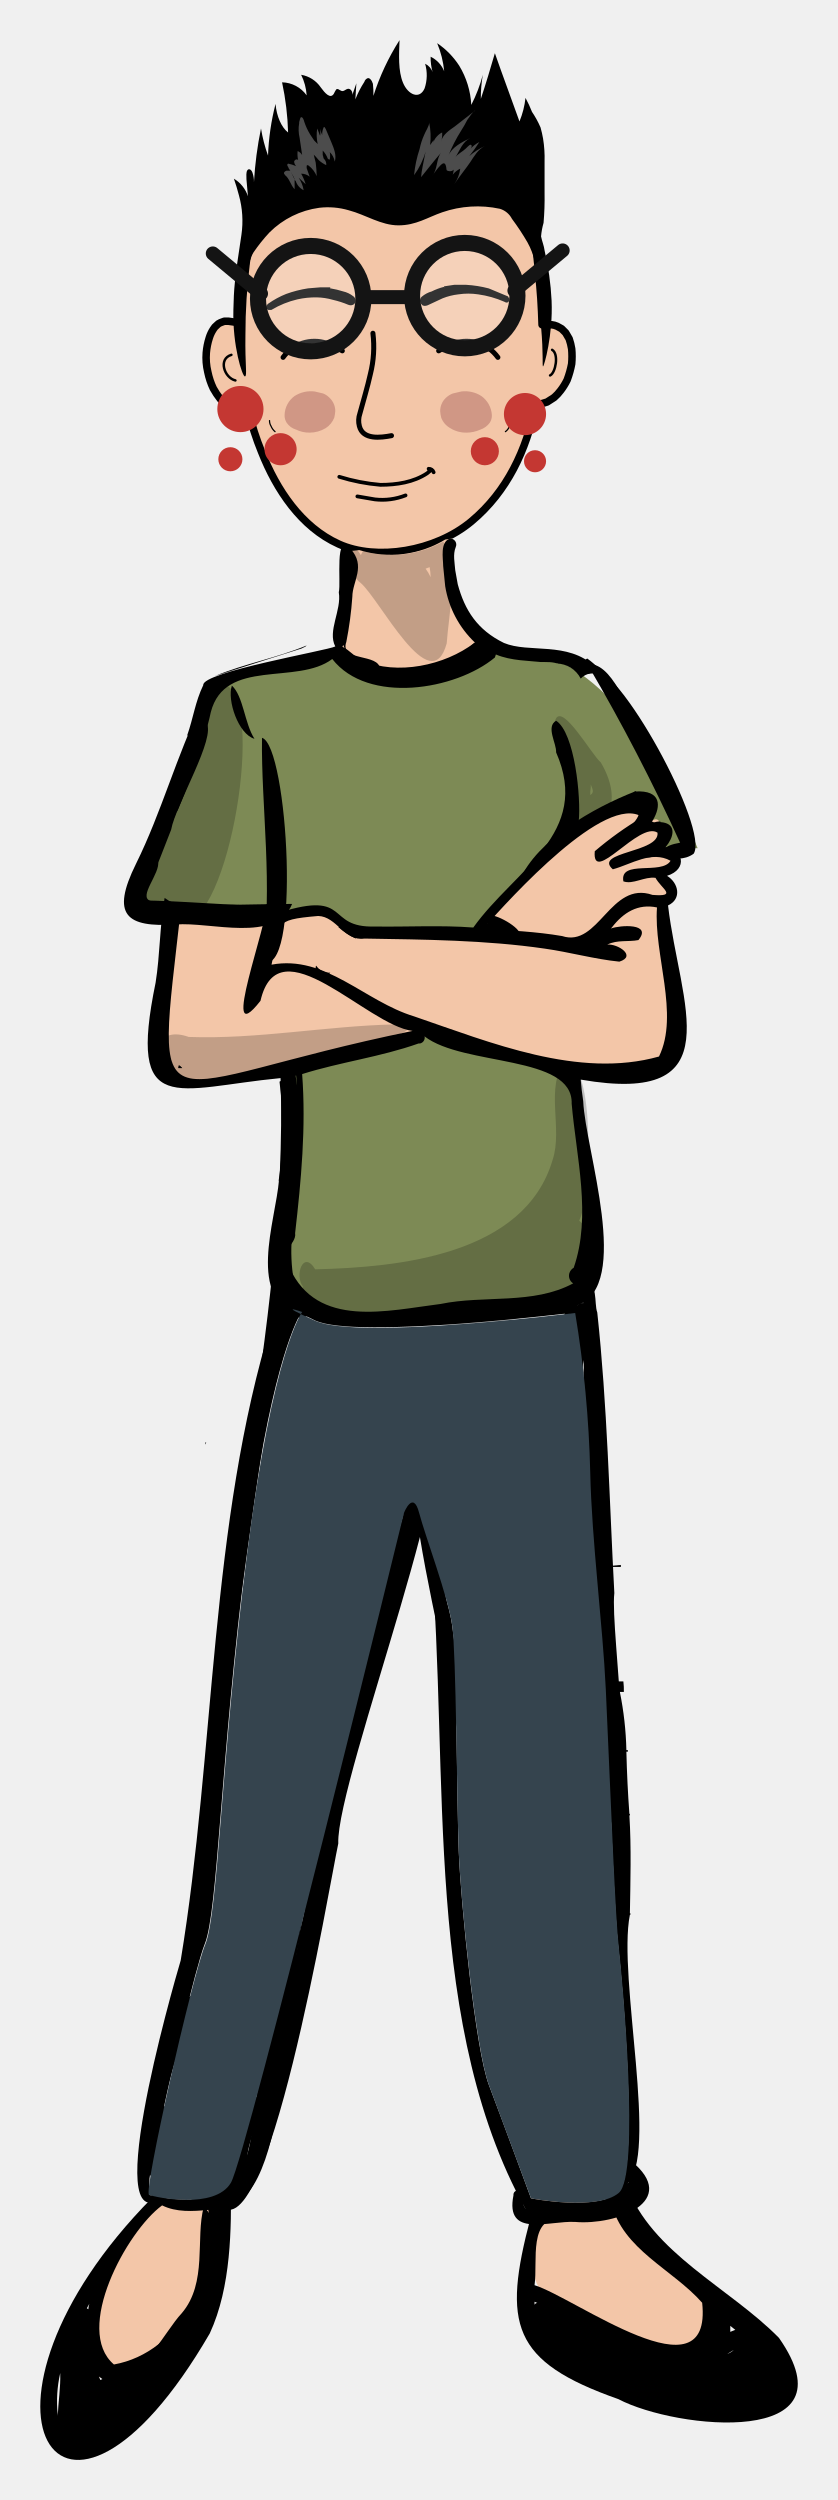
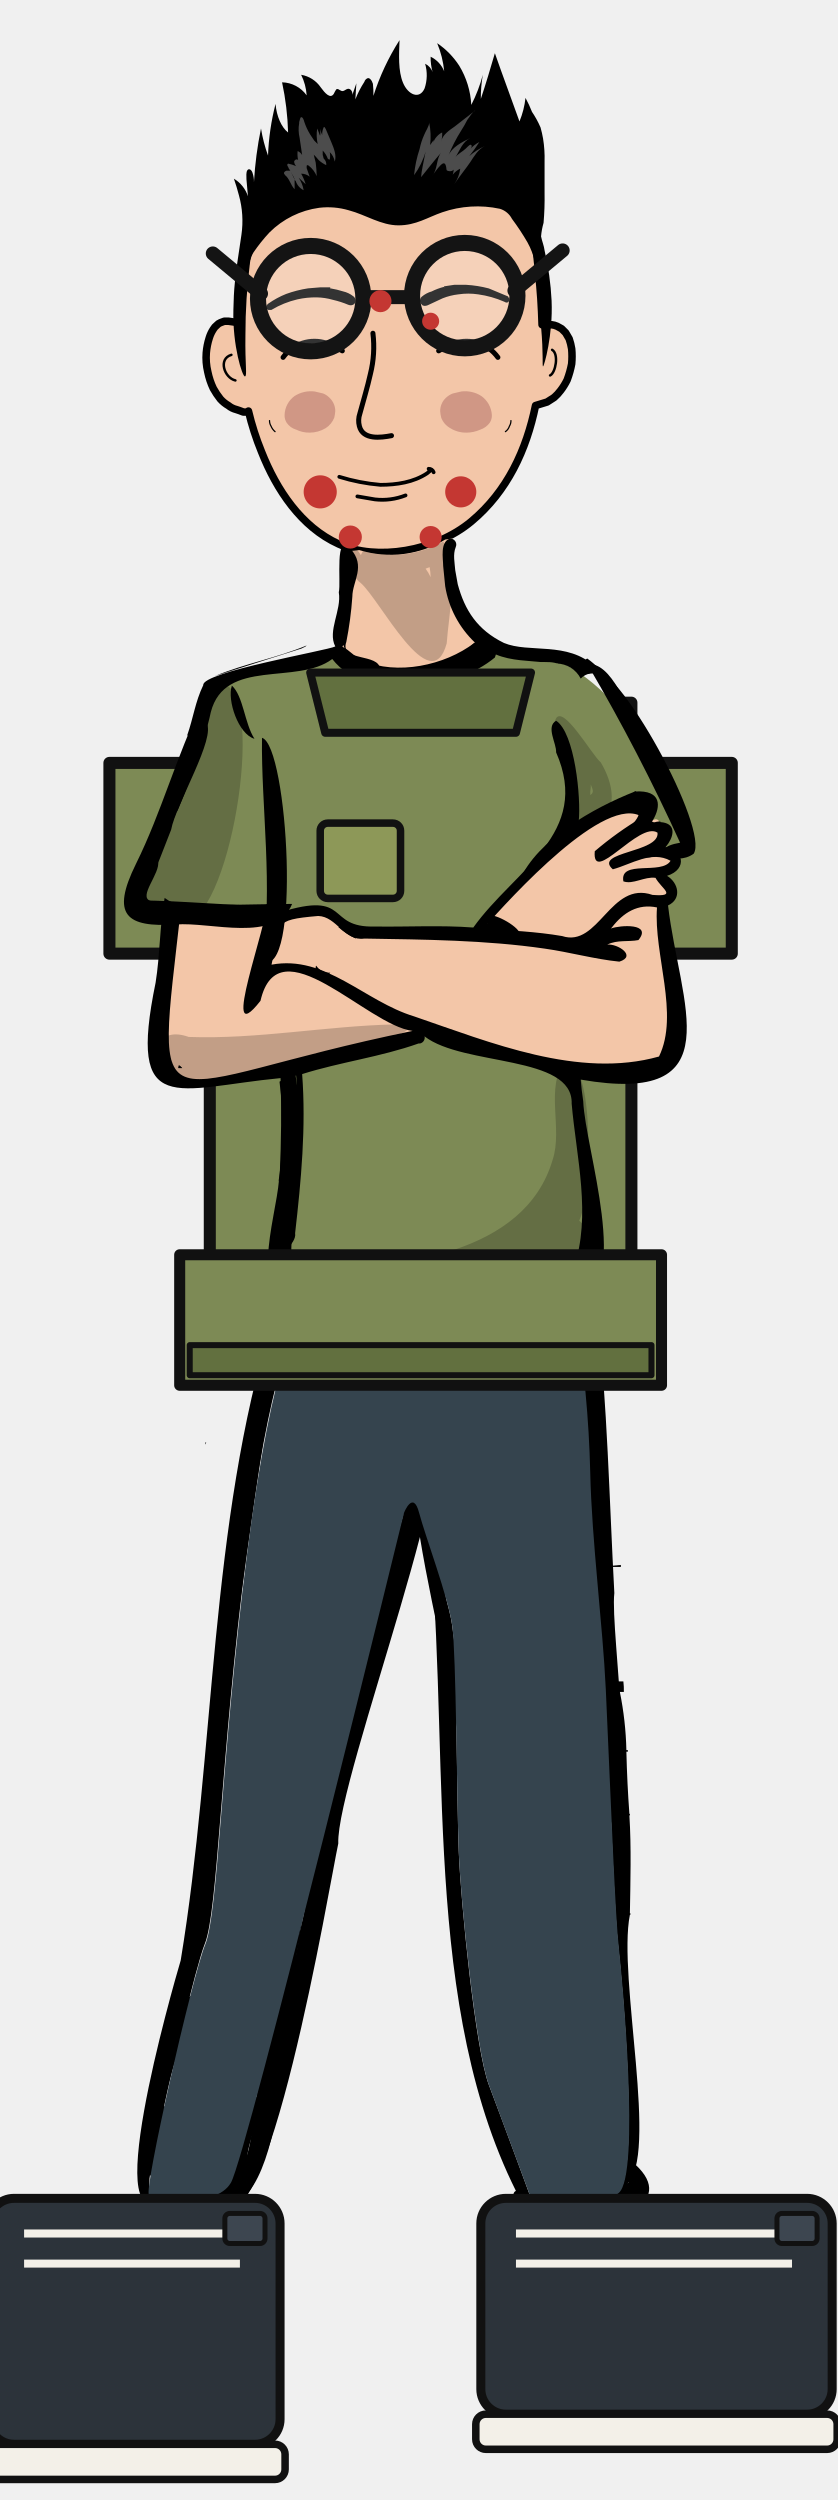
<svg xmlns="http://www.w3.org/2000/svg" width="166.9" height="498.1" viewBox="172.2 50 166.9 498.1">
+   <path fill="#7d8a55" stroke="#111" stroke-linejoin="round" stroke-width="2.4" d="M214 190h84v12h20v38h-20v82h-84v-82h-20v-38h20Z" />
  <svg width="500" height="600" preserveAspectRatio="xMidYMin slice" style="overflow:visible" viewBox="0 0 500 600">
    <svg width="500" height="600" style="overflow:visible">
      <svg width="500" height="600" preserveAspectRatio="xMidYMin slice" style="overflow:visible" viewBox="0 0 500 600">
        <svg viewBox="0 0 500 600">
          <path fill="#f3c6a8" stroke="#000" stroke-linecap="round" stroke-linejoin="round" stroke-width="1.5" d="M286.1 119.5a11.7 11.7 0 0 0-.5-2l-.7-1.2-.8-.8-.9-.5a3.5 3.5 0 0 0-1.1-.3h-1.9c-.1-3.5-.3-6.9-.7-10.3a16 16 0 0 0-.2-2.2c-.5-6.1-1.6-12.5-5.9-17.1s-11.7-4.9-17.7-5-13.5 0-19.8 2.4a22.2 22.2 0 0 0-9.5 6.5c-2.6 3.2-3.8 7.1-4.7 11a64 64 0 0 0-2 14.4l-.2-.2h-.4l-1.4-.2h-.8l-.8.3a1.8 1.8 0 0 0-.7.5 2.7 2.7 0 0 0-.7.8 6.7 6.7 0 0 0-.8 1.7 13.3 13.3 0 0 0-.6 3 12.2 12.2 0 0 0 .3 3.8 14.2 14.2 0 0 0 1.1 3.3 15.3 15.3 0 0 0 1.4 2.1 6.5 6.5 0 0 0 1.6 1.3 4 4 0 0 0 1.6.8l.6.2.8.3h.8l.2-.2a55 55 0 0 0 2.6 8.1c3 7.6 7.9 15 15.4 18.4s19.2 1.5 26.4-4.5 11-14.3 12.8-23.1l2.3-.7 1.4-.9a8.6 8.6 0 0 0 1.3-1.4 12 12 0 0 0 1.3-2.1 19 19 0 0 0 .9-3.2 16 16 0 0 0 0-3" />
          <path fill="none" stroke="#000" stroke-linecap="round" stroke-linejoin="round" stroke-width=".5" d="M218.3 120.7c-2.7.8-1.4 4.6.8 5.1m63.1-6.1c1.4.8.7 4.6-.4 5.1" />
          <path d="M282.1 109.9a56 56 0 0 0-1.4-10c-.1-.9-.5-1.8-.7-2.8a14 14 0 0 1 .5-2.7 57 57 0 0 0 .2-5.9v-6.3a24 24 0 0 0-.3-4.6 23 23 0 0 0-.5-2.2 18.7 18.7 0 0 0-1.7-3.1 24 24 0 0 0-1.3-2.8 17.1 17.1 0 0 1-1.2 4.7c-1.6-4.5-3.3-9-4.9-13.6-.9 3.1-1.8 6.1-2.8 9.1a26 26 0 0 1 .4-4.8 30 30 0 0 1-2.3 6 16.7 16.7 0 0 0-2.4-7.8 15.8 15.8 0 0 0-4.4-4.5 19.2 19.2 0 0 1 1.4 5.6 5.5 5.5 0 0 0-2.7-2.9 10.6 10.6 0 0 0 .4 3.1 2.9 2.9 0 0 0-1.5-1.7 8.2 8.2 0 0 1-.1 4.9c-1 2.3-3.3 1.3-4.3-1.1s-.8-5.6-.7-8.5a47.5 47.5 0 0 0-5.2 11.1 18.5 18.5 0 0 0-.1-2.4c-.2-.7-.7-1.3-1.1-1.1a1.1 1.1 0 0 0-.6.7 19.2 19.2 0 0 0-1.8 3.5c.1-1 .1-2.1.2-3.2l-.8 2.3c.1-.7-.4-1.3-.9-1.2s-.8.6-1.3.4-.6-.5-1-.3a7 7 0 0 0-.5.9c-.7 1.1-1.8-.2-2.6-1.3a5.9 5.9 0 0 0-3.9-2.5 10.8 10.8 0 0 1 1.1 4.1 6.2 6.2 0 0 0-4.9-2.6 54.7 54.7 0 0 1 1.2 10c-1.3-1-2.3-3.2-2.5-5.7a48.2 48.2 0 0 0-1.5 10.3 30.5 30.5 0 0 1-1.4-5.4 73 73 0 0 0-1.4 10.7 5.4 5.4 0 0 0-.3-1.9c-.2-.6-.7-.9-1-.5s-.2 1.2-.2 1.8l.3 3.4a6.4 6.4 0 0 0-2.8-3.5c.4 1.1.7 2.2 1 3.3a19.1 19.1 0 0 1 .5 7.9c-1.4 9.1-1.5 10.7-1.6 14.9-.2 7.2 1.8 13.4 2.3 13.3s0-2.1.1-8.3a113 113 0 0 1 .9-14.3 4.8 4.8 0 0 1 .7-2.1 33 33 0 0 1 3.2-4 17.3 17.3 0 0 1 9.9-4.9 14.7 14.7 0 0 1 5.9.5c3.4.9 6.4 3 9.9 3s5.8-1.6 8.7-2.6a21.4 21.4 0 0 1 11.5-.7 4 4 0 0 1 2.4 2 48 48 0 0 1 3.1 4.7c2.7 4.8 2.2 11.3 2.7 16.8s.2 7.9.4 7.9 2-6.2 1.7-13.1" />
          <path fill="#fff" d="m257.9 78.9.7-1v.5c0-.7 1.1-1.8 1.7-2a5.5 5.5 0 0 1-.2 1.8c.2-1.3 1.7-2.3 2.7-3l4.1-3.2c-.3 0-1.4 1.6-1.6 1.9a23 23 0 0 1-1.2 2.1 30.6 30.6 0 0 0-2.6 5.1c.7-1.8 2.8-2.8 4.4-3.6-1.6.8-2.1 2.5-3 3.9.4-.7 1.5-1.2 2.1-1.8s.9-.9 1.1-.7 0 .6-.2.8a5.9 5.9 0 0 1 1.8-1.4 28 28 0 0 1-2 2.8 12.7 12.7 0 0 1 3.1-2c-1.4.7-2.1 2-2.9 3.2s-2.2 2.9-3.2 4.4a6.9 6.9 0 0 0 1.2-3.1 4.4 4.4 0 0 0-1.5 1.2 4.4 4.4 0 0 0 .2-1 1 1 0 0 1-.9.3c-.7-.1-.5-.3-.6-.8s-.3-1.2-1.1-.4-1.1 1.4-1.7 2.1c1.1-1.1.8-3.4 1.8-4.6-1.4 1.6-2.7 3.3-4 4.9a15 15 0 0 1 .3-2.1l.6-3a14.7 14.7 0 0 1-2.3 4.7 23 23 0 0 1 1.1-5.2 13 13 0 0 1 .9-2.8c.2-.6 1.1-1.9 1-2.5a13.7 13.7 0 0 1 .2 4.5m-28 4.8c.1 0 .2.2.2.3h-.8c-.3.1-.6.3-.5.6l.2.3c.9.7 1.1 2 1.9 2.8v-2a4.7 4.7 0 0 0-.5-1 7.5 7.5 0 0 0-.7-1.2.8.8 0 0 0-.2-.4c-.1-.2-.1-.4.1-.5l.8.2.8.3a1.5 1.5 0 0 1-.4-.9c.1-.4.6-.6.8-.3a5.5 5.5 0 0 1-.1-1.8 1.8 1.8 0 0 1 .9.8l-.5-3.4a7.7 7.7 0 0 1-.2-1.5 6.6 6.6 0 0 1 .1-1.4 1.3 1.3 0 0 1 .1-.6 2.1 2.1 0 0 1 .2-.6c.4-.3.7.7.7.8a12.3 12.3 0 0 0 1.2 2.6l.8 1.2.4.4.3.3a8.1 8.1 0 0 1-.1-3.1c.2.4.3.8.5 1.3s.1-.8.1-1.2a4.2 4.2 0 0 0 .4 1.2 3 3 0 0 1 .2-1.3c0-.1.1-.3.2-.3s.2.3.3.4l1.1 2.6c.5 1.2 1.1 2.6.7 3.9a3.5 3.5 0 0 0-1-1.9 3.8 3.8 0 0 1 0 1.5.5.5 0 0 1-.4-.2 4.4 4.4 0 0 0-1-1.6v.9c.1.2.1.5.2.7a1.5 1.5 0 0 1 .5 1.3 5.6 5.6 0 0 1-1.5-1l-.6-.7-.4-.4c0 .1.1.2.1.4l.3 1.2a25 25 0 0 1 .2 2.7 5.1 5.1 0 0 0-1.6-2.1c-.2-.1-.4-.2-.4.1v.4l.6 1.7a2.7 2.7 0 0 0-1.7-.6 10.2 10.2 0 0 1 .9 2.1l-1.4-1.3a6.3 6.3 0 0 1 1 2.5 3.1 3.1 0 0 1-1.6-1.9h-.1" opacity=".3" />
        </svg>
      </svg>
    </svg>
    <svg width="500" height="600" style="overflow:visible">
      <svg width="500" height="600" preserveAspectRatio="xMidYMin slice" style="overflow:visible" viewBox="0 0 500 600">
        <svg viewBox="0 0 500 600">
          <path stroke="#000" stroke-miterlimit="10" stroke-width=".5" d="M238 107.7a18 18 0 0 1 2.5.6 4.8 4.8 0 0 1 1.9.9.8.8 0 0 1 .2 1.2.9.9 0 0 1-.9.1 18.6 18.6 0 0 0-3.1-1 12.6 12.6 0 0 0-3.3-.5 16.7 16.7 0 0 0-3.9.4 18.3 18.3 0 0 0-5.2 2.1h-.5c-.3-.1-.3-.4-.1-.6s.1-.2.2-.2a17 17 0 0 1 3.5-1.9 22.6 22.6 0 0 1 4.3-1.1l2.4-.2h2m22.7-.1a11.7 11.7 0 0 0-2.4.9 5 5 0 0 0-1.9 1 .8.8 0 0 0 0 1.2c.2.3.6.2.9.1l3-1.4a12.5 12.5 0 0 1 3.2-.8 13.4 13.4 0 0 1 4 0 20 20 0 0 1 5.3 1.5c.2.1.3.2.5.1s.2-.5 0-.6a.2.2 0 0 0-.2-.2l-3.6-1.5a22.4 22.4 0 0 0-4.4-.7h-2.4l-2 .3m-2.2 1.9h-.1" />
          <path fill="none" stroke="#000" stroke-linecap="round" stroke-linejoin="round" d="M246.5 116.4a22.2 22.2 0 0 1-.5 8.1c-.6 2.7-1.4 5.3-2.1 7.9a4.3 4.3 0 0 0-.1 2.5c.7 2.8 4.3 2.3 6.4 1.9" />
          <path fill="none" stroke="#000" stroke-linecap="round" stroke-linejoin="round" stroke-width=".75" d="M258.6 144.1a1 1 0 0 0-1-.7l.3.4-.6.5c-2.7 1.8-6.1 2.3-9.3 2.3a38.4 38.4 0 0 1-8.2-1.6m3.6 3.9 3.5.6a12.7 12.7 0 0 0 6.1-.8" />
          <path fill="none" stroke="#000" stroke-linecap="round" stroke-linejoin="round" d="M228.6 121.2a7.7 7.7 0 0 1 8.7-2.8l1.9.8 1.2.7m31 1.3a7.7 7.7 0 0 0-8.7-2.8l-1.9.8-1.2.7" />
          <path fill="#9b5151" d="m262.4 128.4 1.7-.4a6 6 0 0 1 4 .9 5 5 0 0 1 2.1 3.8 2.6 2.6 0 0 1-.4 1.5 3.8 3.8 0 0 1-1.9 1.4 6.7 6.7 0 0 1-2.8.6 5.9 5.9 0 0 1-3.2-.9 4 4 0 0 1-1.8-2.1 7 7 0 0 1-.2-1.3 3.6 3.6 0 0 1 1.1-2.6 4.2 4.2 0 0 1 1.4-.9m-25.8 0-1.7-.4a6 6 0 0 0-4 .9 4.8 4.8 0 0 0-2 3.8 2.6 2.6 0 0 0 .4 1.5 3.4 3.4 0 0 0 1.9 1.4 6 6 0 0 0 2.7.6 6.2 6.2 0 0 0 3.2-.9 4.3 4.3 0 0 0 1.7-2.1 7 7 0 0 0 .2-1.3 3.6 3.6 0 0 0-1.1-2.6 3.8 3.8 0 0 0-1.3-.9" opacity=".4" />
          <path fill="none" stroke="#000" stroke-linecap="round" stroke-linejoin="round" stroke-width=".25" d="M227 136a2.8 2.8 0 0 1-.8-1.1 2 2 0 0 1-.3-1.1m47 2.2a2.1 2.1 0 0 0 .8-1.1 2 2 0 0 0 .3-1.1" />
        </svg>
      </svg>
    </svg>
    <svg width="500" height="600" style="overflow:visible">
      <svg width="500" height="600" preserveAspectRatio="xMidYMin slice" style="overflow:visible" viewBox="0 0 500 600">
        <svg viewBox="0 0 500 600">
          <path fill="#f3c6a8" fill-rule="evenodd" d="M203.1 487.7h12.4v15.2l-13.6 22.7-14.1-2.8c3.7-17.4 4.3-20.7 15.3-35.1m87.3.3H278c-2.6 22.6 5.4 23 25.3 37.6l13.8-13.8c-5.2-5.9-20.4-18.7-26.7-23.8" />
          <path fill="#7d8a55" fill-rule="evenodd" d="m239 181-24.7 5.5c-3.3 10.9-11.2 33.3-15.3 44a164.4 164.4 0 0 0 28.9 1.8c2.2 17.3 3.3 52.4.3 69.4 3.7 14.6 2.6 8.7 18.5 11.5l40.1-1.6 3.6-12.5-3.2-33.9-.4-46.2h24.4c-7.7-18.4-19.1-41-42.2-40.5-16.1 8.3-12.9 7-30 2.5" />
          <path fill="#f3c6a8" fill-rule="evenodd" d="M207.2 230.7h19.9v2.9c5.9-.9 11.4-3.5 16 1.8l25.4 1c-2-6.9 38.4-39.2 31.6-21.5h4.8l-1.7 4.1 4.1 2-3.6 3.3c2.2 2.8 3.2 2.7.8 6 1.2 3.9 1.4 24.9 1.7 29.3l-3 3.4-20.1-.4-25.9-6.2c-14.4 3.6-37.9 10-52.9 8.8.1-1.6 3.3-34 2.9-34.5m55.1-73.4-1.4.2a21 21 0 0 1-17.1 2.1l-2.8.3-1.4 22.5c9.8 3.1 21.5 2.9 29.4-3.9-6.4-9.3-7.3-9.5-6.7-21.2" />
          <path fill-rule="evenodd" d="m244.5 159.8-.4.8a6.2 6.2 0 0 0-.9-1.2h-.4l-1.3-.7c-.9.9.5 6 2.5 7.4 3.8 3.1 14 23.7 17.2 12.1.4-5.8 2.5-15.2-.7-20.3a21.3 21.3 0 0 1-16 1.9m12.5 3.5.8-.3a13.6 13.6 0 0 1 .2 2 9.5 9.5 0 0 0-1-1.7m-41.1 22.9c-2.2.6-2.9 3.4-3.3 5.4 2.7 12.3-25.3 41.6-3.2 42 9.1-1.9 16.2-47.8 6.5-47.4m35 67.9c-13.7.3-27.4 3-41.1 2.5-6.1-2.2-7.5 3.4-3.4 4.5-7.4 11.8 61.8-7.1 44.5-7m39-47.2v-.6c.3.8.8 1.6-.1 2.1a7.6 7.6 0 0 1 .1-1.5m-7-13.6c-1.5 3.8 3.7 5.7 3 9.4 2.2 4.2-1.5 8.9.4 13 1.2 1.6 3.2-.7 4.5-1.3 4.9-2.7 3.5-8.5 1.1-12.5-1.8-1.5-7.6-11.8-9-8.6" opacity=".2" />
          <path fill="#f3c6a8" fill-rule="evenodd" d="M297.4 209c-10 5.7-24.7 14.5-26.1 26.3 7.5-13.4 33.8-22.8 26.1-26.3m4.2 4.8c-2 2.1-12 4.9-8.3 8.2 2.7-3.2 10.8-3.5 10.3-8.1-.3-1.1-1.3-.6-2-.1" />
          <path fill="#f3c6a8" fill-rule="evenodd" d="M305.6 219c-3 .4-11.8.1-8.9 5.1 2.2-1.1 15.7-1.5 8.9-5.1" />
          <path fill-rule="evenodd" d="M282.9 277.6a1.7 1.7 0 0 0-.1.7 1.7 1.7 0 0 1 .1-.7m1.9-16.3c-4.1 5.4-.4 13.5-2.5 19.8-5.6 19-30.7 21.4-47.3 21.8-2.4-4-4.2 1.3-2.4 3.5h-.1c1.3 11.1 6.9 8.1 15.8 7.4 12.6-.3 26.3 2.4 36.9-5.9 4.2-2.8 6.6-11.1 2.4-14.7 2.4-4.5 3.3-32-2.8-31.8" opacity=".2" />
          <path fill-rule="evenodd" d="M218.4 186.6c-1 2.9 1.3 9.7 4.5 10.6-2-3.1-2.2-8.5-4.5-10.6m-10.6 75.6c0 .2-.1.4-.1.6h.8c-.3-.2-.4-.6-.7-.5m5.3 75.1v.4c.1-.1.1-.3.2-.4Z" />
          <path fill-rule="evenodd" d="M207.9 262.2a1.3 1.3 0 0 1-.1.6h.7l-.6-.5m54-105a1.2 1.2 0 0 1 1.1 1.7c-.6 1.5-.2 3.1-.1 4.6.2.9.3 1.9.5 2.8 1.4 5.2 3.9 9.1 9.2 11.7 5 2.1 12.7-.4 18.1 4.7h-.1l1.3 1.7a3.4 3.4 0 0 0-4 .7 5.5 5.5 0 0 0-4.8-3 24 24 0 0 1 .1 2.6c0 1.6 0 3.2-.1 4.9h-2.7a26.4 26.4 0 0 0 .4-5.6V182c-3.3-.4-6.7-.3-9.8-1.6-.1.2-.1.4-.2.6-7.8 6.5-25.3 9.4-32.4.3-7 5.3-21.4-.3-24.2 10.6-.3 1.5-.8 3.1-1.1 4.6h-.3a119 119 0 0 1-5.3 15.2c-.4-3.6 4.2-14.5 2-15.2 1.2-3.4 1.6-6.7 3.2-10-.3-2.6 24.8-6.9 26.3-7.7-1.6-3.1 1.3-7.2.7-10.8.5-1.9-.9-12.2 2.3-8.7s.4 6.5.4 9.6a72 72 0 0 1-1.2 9c-1.4 4 6.6 2.2 6.7 5.4 6.6.1 14-.2 18.9-5.3a19.8 19.8 0 0 1-5.9-11.2c-.1-1.3-.3-2.7-.4-4 0-1.5-.7-4.9 1.4-5.5m-28.6 21.3c-.2.3-.7.4-1 .6l-17.3 5.5c6-2.5 12.3-3.6 18.3-6.1m7.3-.1c-.1.1-.1.3-.2.4l.5.4Zm-14.2 134.7c-12.5 40.4-11.3 85.7-18.2 127.4-1.6 5.4-17.1 59.2-2.3 46.3.6-2.9-2.6 1.1-4 .4.1-18.5 7.1-36.3 11.5-54.1 2.2-38.1 8.4-75.9 13.8-113.8.2-1.9 2.6-6.3-.8-6.2" />
          <path fill-rule="evenodd" d="M210 447.8c-4.4 1.7-13.7 54.2-7.9 35.5.8 1.7 2-2.6.6-1 .8-11.4 4.3-22.5 8.6-33 .5-.9-.3-2.1-1.3-1.5m24.1-52.5c-4.4 22.3-6.4 45.2-10.1 67.7-2.1 11.5-.7 29.4-16.9 22.9 21.9 18.3 21.1-29.8 24-42.6-1-5.8 12.1-53.9 3-48" />
          <path fill-rule="evenodd" d="M248.9 362.5c1.2-3.7 2.4-7.5 3.8-11.1-1.5 5.1-3.1 10.2-5 15.2zm8-28.2c-3 2.2-18.7 49.7-12 41.5-10.1 34.1-12.8 70.1-23.4 103.8 0-2.9 4.3-11.5 1.1-12.3-2.7 7-4.8 14.3-7.1 21.4 9.7 13.5 22.4-63.6 24.1-71.4-.5-12.7 27.7-85.2 17.3-83m-52.3 135.2c-.9 4.2-6.5 16.1 1.4 15.7a1 1 0 0 0 0-2.1c-1.9.2-2.2-1-1.9-2.7 1.2 4.9 3.4-.3 2.7-2.3-1.1.4-.6 2.5-1.3 3.4-2.7-3 2-11.2-.9-12" />
          <path fill-rule="evenodd" d="M254.2 343.1c1.4 17.1 6.3 34.6 9.2 51.8 4.9 1.3-.3-12.2-.2-15.3-2.1-12-6-23.7-7.3-35.8a1 1 0 0 0-1.7-.7" />
          <path fill-rule="evenodd" d="M256.6 339.9c-1.5 1.4.5 4.4.2 6.4-5.7-4-.5 7.3.1 9.7 4.4 15.3 8.8 49.2 3.9 10.6 6 8.8.6-8.9-.7-11.2-.8-4.7-.1-12.4-3.5-15.5m31.8-34.3c-.3 34.5 2.9 73 3.6 108.4 8.2.7 1.7-38.9 2.6-46.6-1-18.7-1.4-37.4-3.4-55.9-.7-1.9.3-6.3-2.8-5.9" />
          <path fill-rule="evenodd" d="M287 310.2c-5.3-2.9-.7 19.1-.7 22.1 4.4 1.4 1.2-7.7 2-10.3s2.9-15.2-1.3-11.8m-59.1-44.6a73 73 0 0 1-.2 19.8.8.8 0 0 0 .1-.4c-.7 8.6-6.6 23.5 4.3 27.7 6.1-1.9-.8-4.2-1.5-7.2h.1l-.3-.7c0 .1.1.2.1.4-2.5-4.2 3.9-43.3-2.6-39.7" />
          <path fill-rule="evenodd" d="M229.5 293.8c-.5 5-1.9 15.2 2.9 17.6a35 35 0 0 1-1.8-17.1c0-.6-.8-.9-1.1-.5m11.9-59.7-1.8.6a13.2 13.2 0 0 0 3.5 2.3c0-1.2.2-3.3-1.7-2.9m-6.3 8.6c-.3 1.8 1.8 2.5 2.9 1.1a3.1 3.1 0 0 1-2.8-1.4.4.4 0 0 0-.1.3m34.7-10.3a1 1 0 0 0-.5 1.6c-4.5 1.4-.1 3.3 2.4 2s2.5 2 3.9.7-4.4-4.6-5.8-4.3m-57.4-42.1c-5 10.2-8 21.5-13.1 31.8s-1.9 12.7 7.9 12.1c6.9-.6 20 3.8 23.2-4.1-9.6 0-19 .7-28.2-.6-2.6-.8 2-5.5 1.5-7.9.6-4 14.3-32.3 8.7-31.3m76.8-9.1c-1.3.7-.5 2.1 0 3.1 3.3-1.1 5.1 2.9 6.2 5.4a.1.1 0 0 0 .1.1h-.1c4.6 4.3 6.6 10.8 9.9 16.2-4-8.1-9.4-20-16.1-24.8m13.3 33.1a2 2 0 0 0 2.4 1.3 6.8 6.8 0 0 0-.2-1.4 2.8 2.8 0 0 1-2.2 0m-7.1-24.4" />
          <path fill-rule="evenodd" d="M213.3 194c-5.7 7.7-20.7 57.1-7 21.3.9-5 9.1-18.5 7-21.3" />
          <path fill-rule="evenodd" d="M199.8 229.4c2.3 3.4 24.9 4.6 27.2 1.1-8.6 0-19.1-1.1-27.2-1.1m88.2-46.7c-.3 1.3 1.4 1.4 2.3 1.4 4.3 1.2 5.8 7.3 8.8 10.4-2.2-3.9-5.7-14.3-11.1-11.8m13.9 31.2a1.6 1.6 0 0 0 2.6.4 3.3 3.3 0 0 1-2.6-.4m-35.2-35.8c-5.9 4.5-15.4 6.5-22.3 3.5-1.8-.6-4-4.1-5.7-2.4 2.2 11.4 35.5 3.1 28-1.1" />
          <path fill-rule="evenodd" d="M289.5 182.8a384 384 0 0 1 18.2 35.1c-7.1 1.2-1 4.9 2.7 2.2 3.2-4.8-15-38.4-20.9-37.3" />
          <path fill-rule="evenodd" d="M298.7 207.7c-8.4 3.3-19.4 9.6-23 17.7 4.7-1.2 8.9-8.4 13.9-10.8 2.4-2.9 14.3-6.4 8.2.1 0 6.5 11.7-7.7.9-7" />
          <path fill-rule="evenodd" d="M303.8 213.7c-1.3-.4-9.3 3.4-6 3.5 3.6-3.3 9.5-1.8 3.3 1.9-.5.3-1.1.9-.7 1.5 3 1.7 9.2-6.4 3.4-6.8M224.4 197c-.2 13.5 2.3 30 0 44.5 7.9 4.2 5.2-43 0-44.5m-27.5 325.5c.1 0 .2 0 .2.1s-.1-.1-.2-.1m15.9-32.8c-1.7 6.2.8 15.1-4.4 21.2-3.4 3.6-7.2 12.4-12.7 11a1.4 1.4 0 0 0-1.4 1.4c10.9 9.2 27.2-26 18.5-33.6m66.5 19.1c-1.5.4-.9 2.1.3 2.4s1.8 4.2 3.7 3.6-2.1-6.1-4-6m18.6-28.3c-1.8.7-.6 3-.4 4.3-1.6.9-4.6 2.1-4.7 4.2-4.8-.4-17.4 5.8-16.4-1.6 0-1.3-2-1.3-1.9 0-1.7 8.6 7.1 5 12.3 5.3 8.2.7 21.1-4.1 11.1-12.2" />
          <path fill="#7d8a55" fill-rule="evenodd" d="M279 182c8.6-.8 5.1 3.3 4 9h-3Z" />
          <path d="M202.5 487.4v.5c-40.9 41.4-18.5 78.7 11.5 27 4.3-9.3 4.3-21 4.2-30-2.9 4.9-13 3.2-15.7 2.5m-18.8 44v-.3a25.5 25.5 0 0 1 .5-8.3c.1 2.8-.4 5.9-.5 8.6m6.1-21.3-.3-.2.5-.9a4.3 4.3 0 0 0-.2 1.1m2.4 14.1-.3-.7.7.5Zm2.7-3.1c-8.1-6.9 2.5-26.5 9.6-31.7 2.8 1.4 6.1 1.2 9.2.9 2 13-5.5 28.4-18.8 30.8" />
          <path d="M327.4 515.8c-9.8-10-25.5-16.9-30.4-30.5 6.6-5.6-1.8-41.3.7-53.8h.1v-.3h-.1c.1-6.2.3-13.2-.1-19.5h.1v-.3h-.1c-.3-4.1-.5-8.2-.6-12.4h.3v-.3h-.3a65.4 65.4 0 0 0-1.3-11.6h.8a15 15 0 0 0-.1-2.1h-1.1c-1.5-7.3-1.6-15.3-2.9-22.8h3.5v-.4l-3.5.3c-.2-1.5-.4-3.1-.7-4.6-1.4-15.7-3.1-31.9-4.5-47.4 11-4 1.6-31 1.2-40.7-.2-1.4-.4-2.9-.5-4.3 30.5 5.3 19.7-15 17.4-34.7 2.8-1.3 2.1-4.5-.2-5.9 4.2-1.3 3.4-5.5-.9-5.8 3.2-4.4-1.4-3.8-3.4-6s-.3-3.7-1.9-4.2a1 1 0 0 0-.1-.9 4.3 4.3 0 0 1-2.3 1.2v.2a59 59 0 0 0-9 4.7c.5-4.8-.8-17.7-4.5-20.1-2.1 1.2.1 4.5 0 6.3 7.1 16.2-8.2 23.3-16.5 34.9-6.6-.5-13.1-.1-19.6-.2-10 .3-4.6-7.3-19-2.8a10 10 0 0 0 .2-1.7 14 14 0 0 1-2.9.1c.8 2.8-9.7 30.2-1.1 19.2 3.6-15.6 21.2 4.9 30.3 6-52.9 10.8-51.4 22.3-46.1-24.9a10.1 10.1 0 0 1-3.3-1.6c-1 5.6-.9 11.3-1.8 16.9-5.6 27.2 4 21 24.9 19 1.6 50.4-14.1 101.1-15.1 153.3-1.8 20.5-7.8 40.2-9.9 60.1 2.6-13.1 8.1-36.4 9.9-40.9 2.6-6.3 3.1-36.9 8.3-77.6 4.5-35.7 9.6-45.9 10.8-48-4-1.9.2-.4.2-.4l-.2.4 2.9 1.4c8.4 3.8 51.7-1.6 51.7-1.6a227.5 227.5 0 0 1 3 31.8c.3 13.7 2.5 30.4 3.1 43.2 1.2 26.7 1.8 44.7 2.6 51.5s4.2 45 0 48.8S278 488 278 488s-5.7-15.5-8.4-22.6-5.6-36.3-6-46.5-.4-39.3-1.3-45c-.5-3.6-2.5-9.8-4.3-15 3.9 44.7-1.9 95.6 19.9 133-5.6 21.2-3.8 28.6 17.5 36.1 11.6 6.1 47.3 9.7 32-12.2m-27.2-303a69 69 0 0 0-9.5 6.8c-.6 7 8.9-6.1 12.5-3.7.5 4-12.9 3.8-8.9 7.3 3.7-1 7.7-3.8 11.5-1.7-1.7 2.9-10.2-.3-9.4 4.1 1.9.7 4.2-1 6.4-.7 1.2 2.2 4.5 3.8-.6 3.4-8.4-2.9-10.7 10.6-18 8.2-5.2-.9-10.5-1.1-15.7-1.5 5.5-6.2 24.4-27.1 31.7-22.2m-73.9 29.4c1.8-8.3-.1-8.9 9.3-9.7 3.7.1 5.2 5.1 9.2 4.5 12 .2 24.2.3 35.9 2 5 .7 9.9 2.1 14.9 2.6 3.5-1.1-.3-3.6-2.4-3.4 2-1 4.2-.5 6.2-.9 2.8-3.4-3.6-3-5.5-2.3l.2-.2c2.3-3 5.2-4.8 9-4-.7 9.3 4.5 21.3.4 29.7-16 4.5-33.6-2.8-48.8-8-9.9-3-17.6-12.3-28.4-10.3m4.9 22.1c.1 1.1.2 2.1.2 3v-.7l-.3-2.3Zm-1 42.2c-1.3-1.3-2.6-2.8-2.2-4.8a32.3 32.3 0 0 0 3.1 5.8Zm56.3-3.9a1.8 1.8 0 0 0-.1 3.1c-8 4.3-17.7 2.3-26.4 4.1-10.5 1.3-24.6 5-30.1-7.2-3-2.7 1.5-4.6 1.1-6.9 1.2-10.5 2.2-21.1 1.4-31.7 7.6-2.4 15.6-3.4 23.2-6.1h.3a1.2 1.2 0 0 0 .9-1.4c7.8 6 29.6 3.6 29.3 13.4.9 10.5 4 22.4.4 32.7m-7.8 207v-1l1.6.7a4.5 4.5 0 0 0-1.6.3m0-4.3c.7-4.8-1.4-14 5.7-13.2 3.3-.8 6.9-.7 9.6-3.2 2.2 9.3 12.2 13.2 18.1 19.9 2.1 19.6-25.3-1-33.4-3.5m38.4 13.7 1.3-.8a3.5 3.5 0 0 1-1.3.8m.6-4.4v-1.2l1 .8Zm-29.3-245.1" />
          <path d="m249.7 363.4 3.6-13.2a5.7 5.7 0 0 0-.6 1.2s-1.1 4.6-3 12m-25.3 100.5c1.8-5.2 3.5-10.4 5-15.6 1.7-8.1 3.4-16.1 5.2-24.1-3.6 14.5-7.2 28.7-10.2 39.7" />
          <path fill="#35444e" fill-rule="evenodd" d="M232.4 311.4s-5.8 7.6-11 48.4-5.7 71.3-8.3 77.6-12.4 49.4-11.2 49.9 13.1 3 16.3-2.4 34.5-133.5 34.5-133.5 1.8-4.6 3 0 5.8 16.8 6.6 22.5.9 34.7 1.3 45 3.4 39.5 6 46.5S278 488 278 488s13.2 2.6 17.5-1.1.7-42.6 0-48.8-1.4-24.8-2.6-51.5c-.6-12.8-2.8-29.5-3.1-43.2a227.5 227.5 0 0 0-3-31.8s-43.3 5.4-51.7 1.6-2.7-1.8-2.7-1.8" />
        </svg>
      </svg>
    </svg>
  </svg>
  <g fill="none" stroke="#141414" stroke-linecap="round" stroke-linejoin="round">
    <circle cx="234.1" cy="109.5" r="10.5" fill="#fff" fill-opacity=".2" stroke-width="3.2" />
    <circle cx="264.8" cy="108.9" r="10.5" fill="#fff" fill-opacity=".2" stroke-width="3.2" />
    <path stroke-width="2.8" d="M244.6 109.2h9.7m-30.1-.7-9.6-8m60.1 7.4 9.6-8" />
  </g>
  <g fill="#c43732">
-     <circle cx="220.1" cy="131.5" r="4.6" />
-     <circle cx="228.1" cy="139.5" r="3.2" />
-     <circle cx="218.1" cy="141.5" r="2.4" />
-     <circle cx="276.8" cy="132.5" r="4.2" />
-     <circle cx="268.8" cy="139.9" r="2.8" />
-     <circle cx="278.8" cy="141.9" r="2.2" />
+     <circle cx="248" cy="110" r="2.2" />
+     <circle cx="258" cy="114" r="1.7" />
+     <circle cx="236" cy="148" r="3.3" />
+     <circle cx="242" cy="157" r="2.3" />
+     <circle cx="264" cy="148" r="3.1" />
+     <circle cx="258" cy="157" r="2.2" />
+   </g>
+   <g stroke="#111" stroke-linejoin="round">
+     <path fill="#62703f" stroke-width="1.6" d="M234 184h44l-3 12h-38Z" />
+     <rect width="16" height="15" x="236" y="214" fill="#8d9858" stroke-width="1.5" rx="1.5" />
+     <path fill="#7d8a55" stroke-width="2.2" d="M208 300h96v26h-96Z" />
+     <path fill="#62703f" stroke-width="1.2" d="M210 318h92v6h-92Z" />
+   </g>
+   <g stroke="#111" stroke-linejoin="round">
+     <rect width="58" height="49" x="170" y="488" fill="#2c333a" stroke-width="1.8" rx="5" />
+     <rect width="60" height="7" x="169" y="537" fill="#f3f0e8" stroke-width="1.5" rx="2" />
+     <path fill="none" stroke="#f3f0e8" stroke-width="1.6" d="M177 495h43m-43 6h43" />
+     <rect width="8" height="6" x="217" y="491" fill="#3d4650" rx="1" />
+   </g>
+   <g stroke="#111" stroke-linejoin="round">
+     <rect width="70" height="43" x="268" y="488" fill="#2c333a" stroke-width="1.8" rx="5" />
+     <rect width="72" height="7" x="267" y="531" fill="#f3f0e8" stroke-width="1.5" rx="2" />
+     <path fill="none" stroke="#f3f0e8" stroke-width="1.6" d="M275 495h55m-55 6h55" />
+     <rect width="8" height="6" x="327" y="491" fill="#3d4650" rx="1" />
  </g>
</svg>
